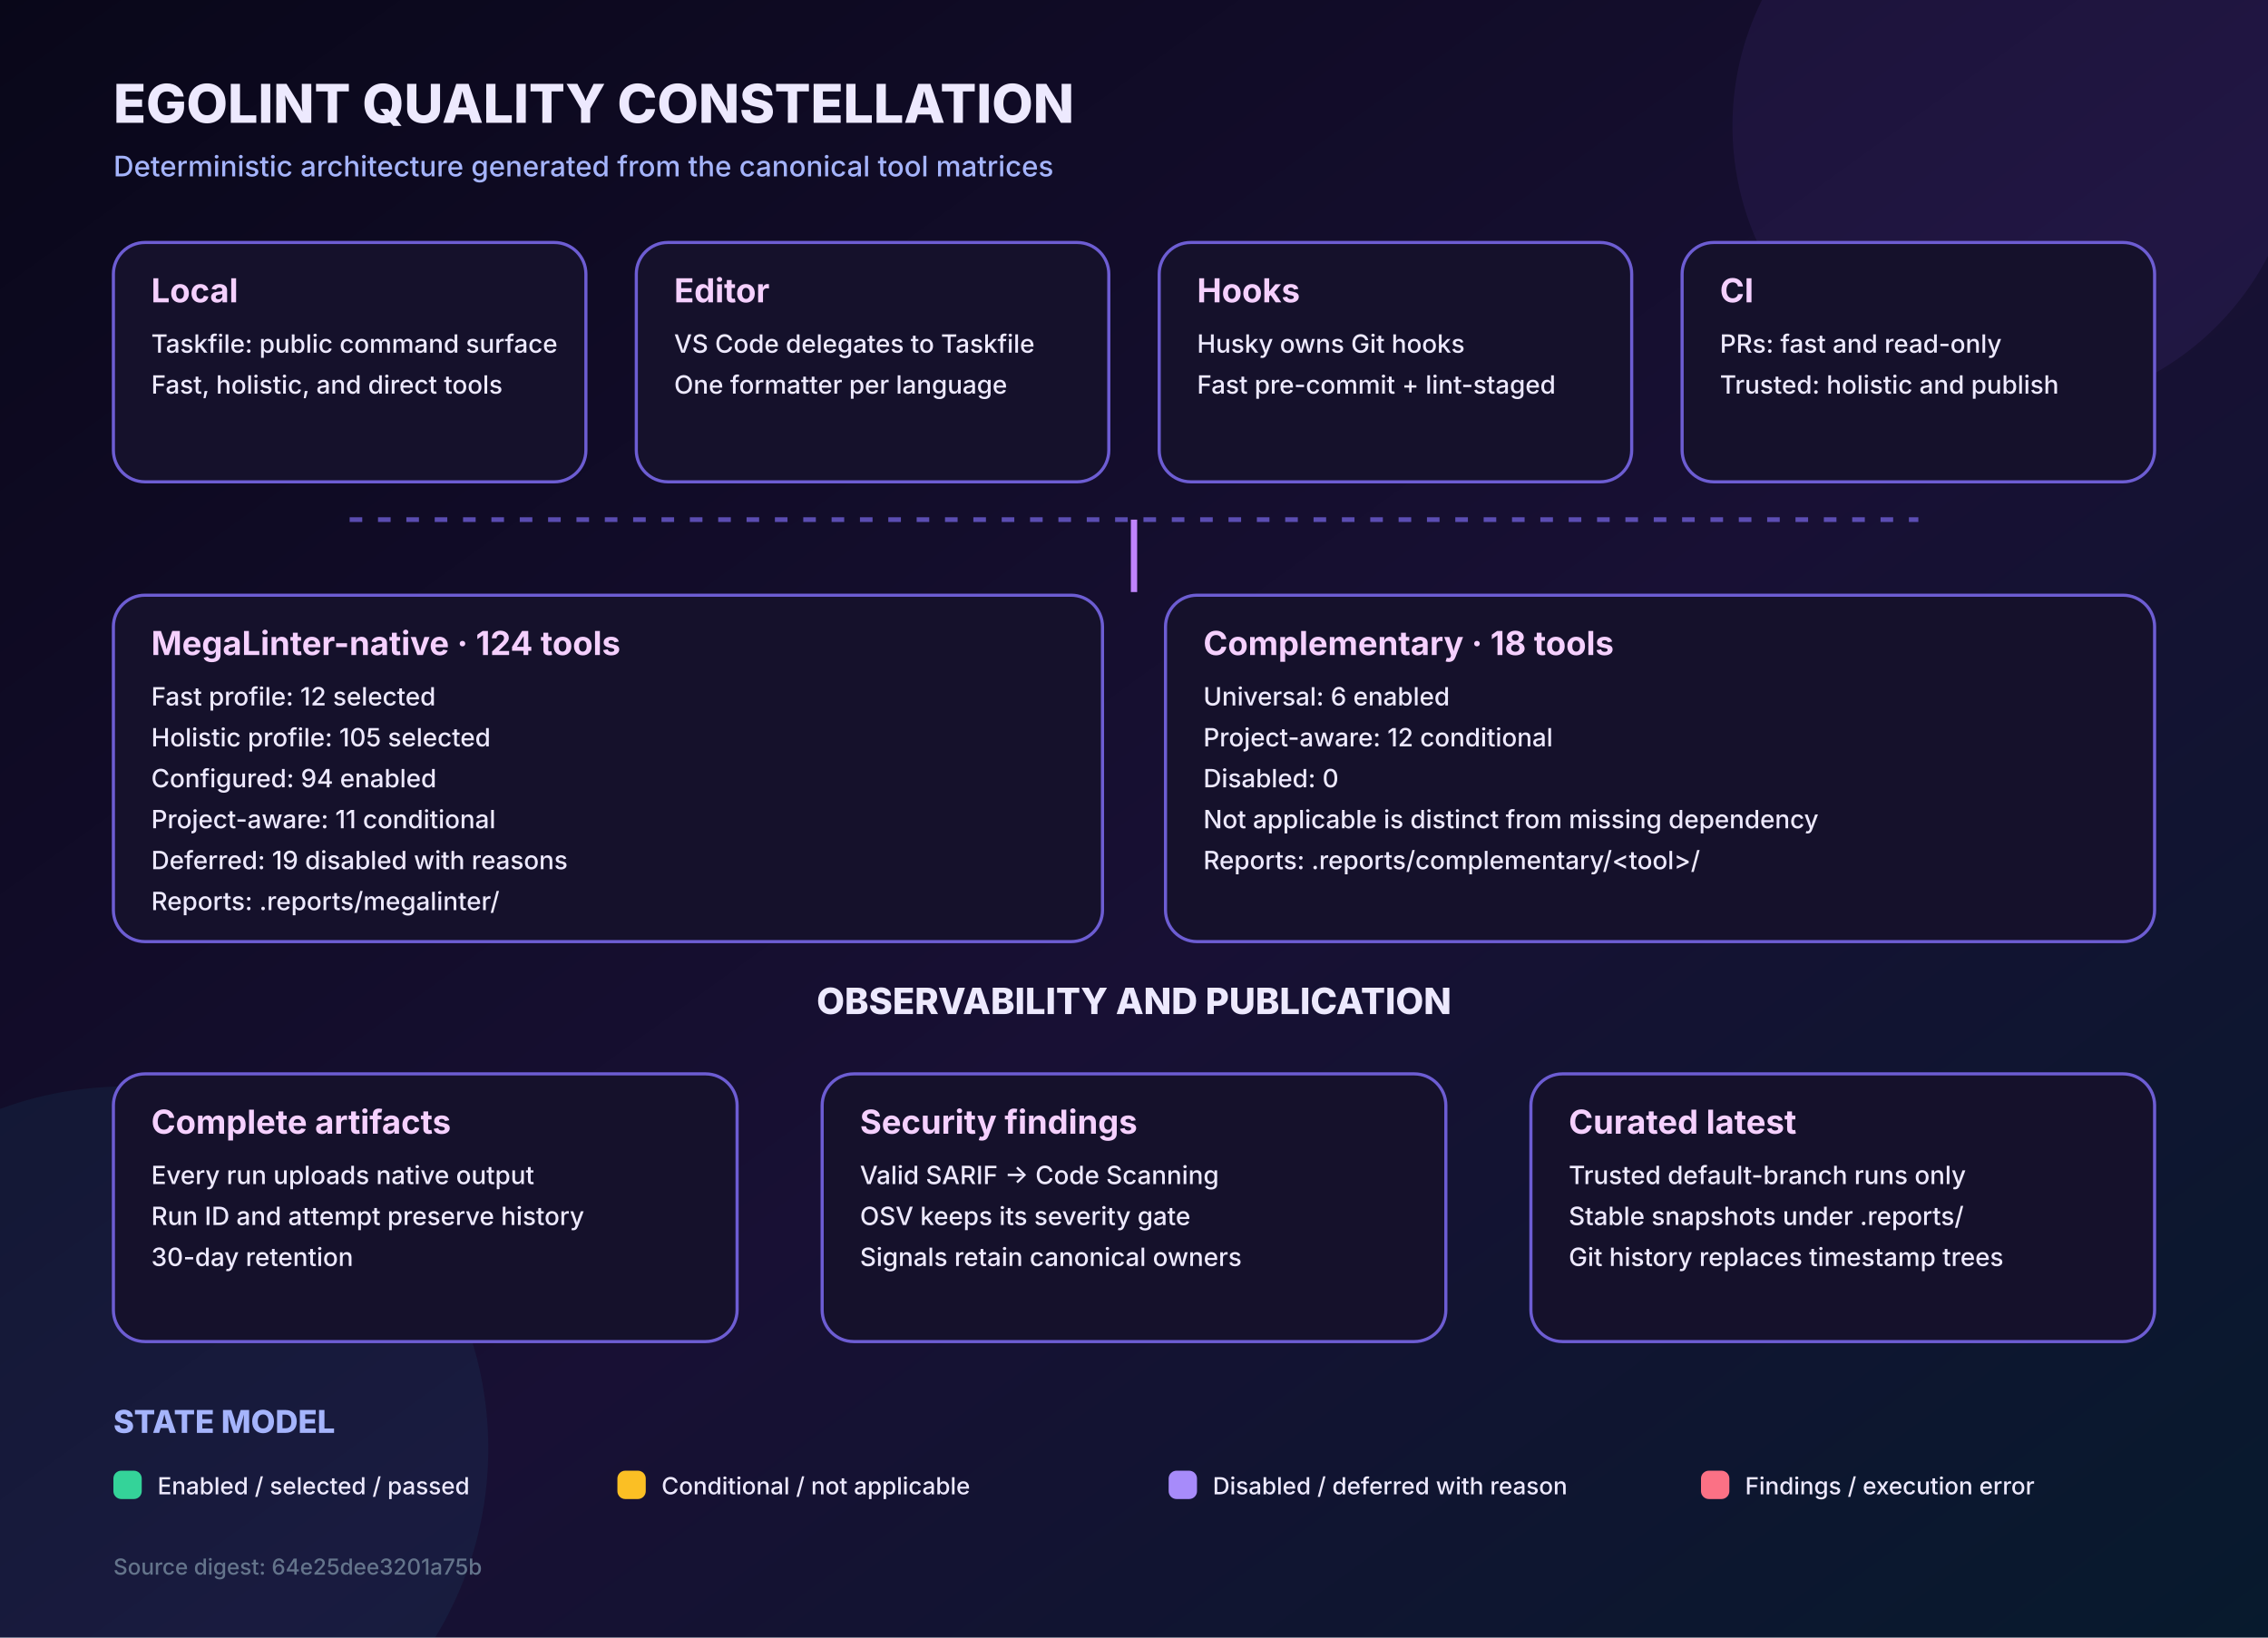
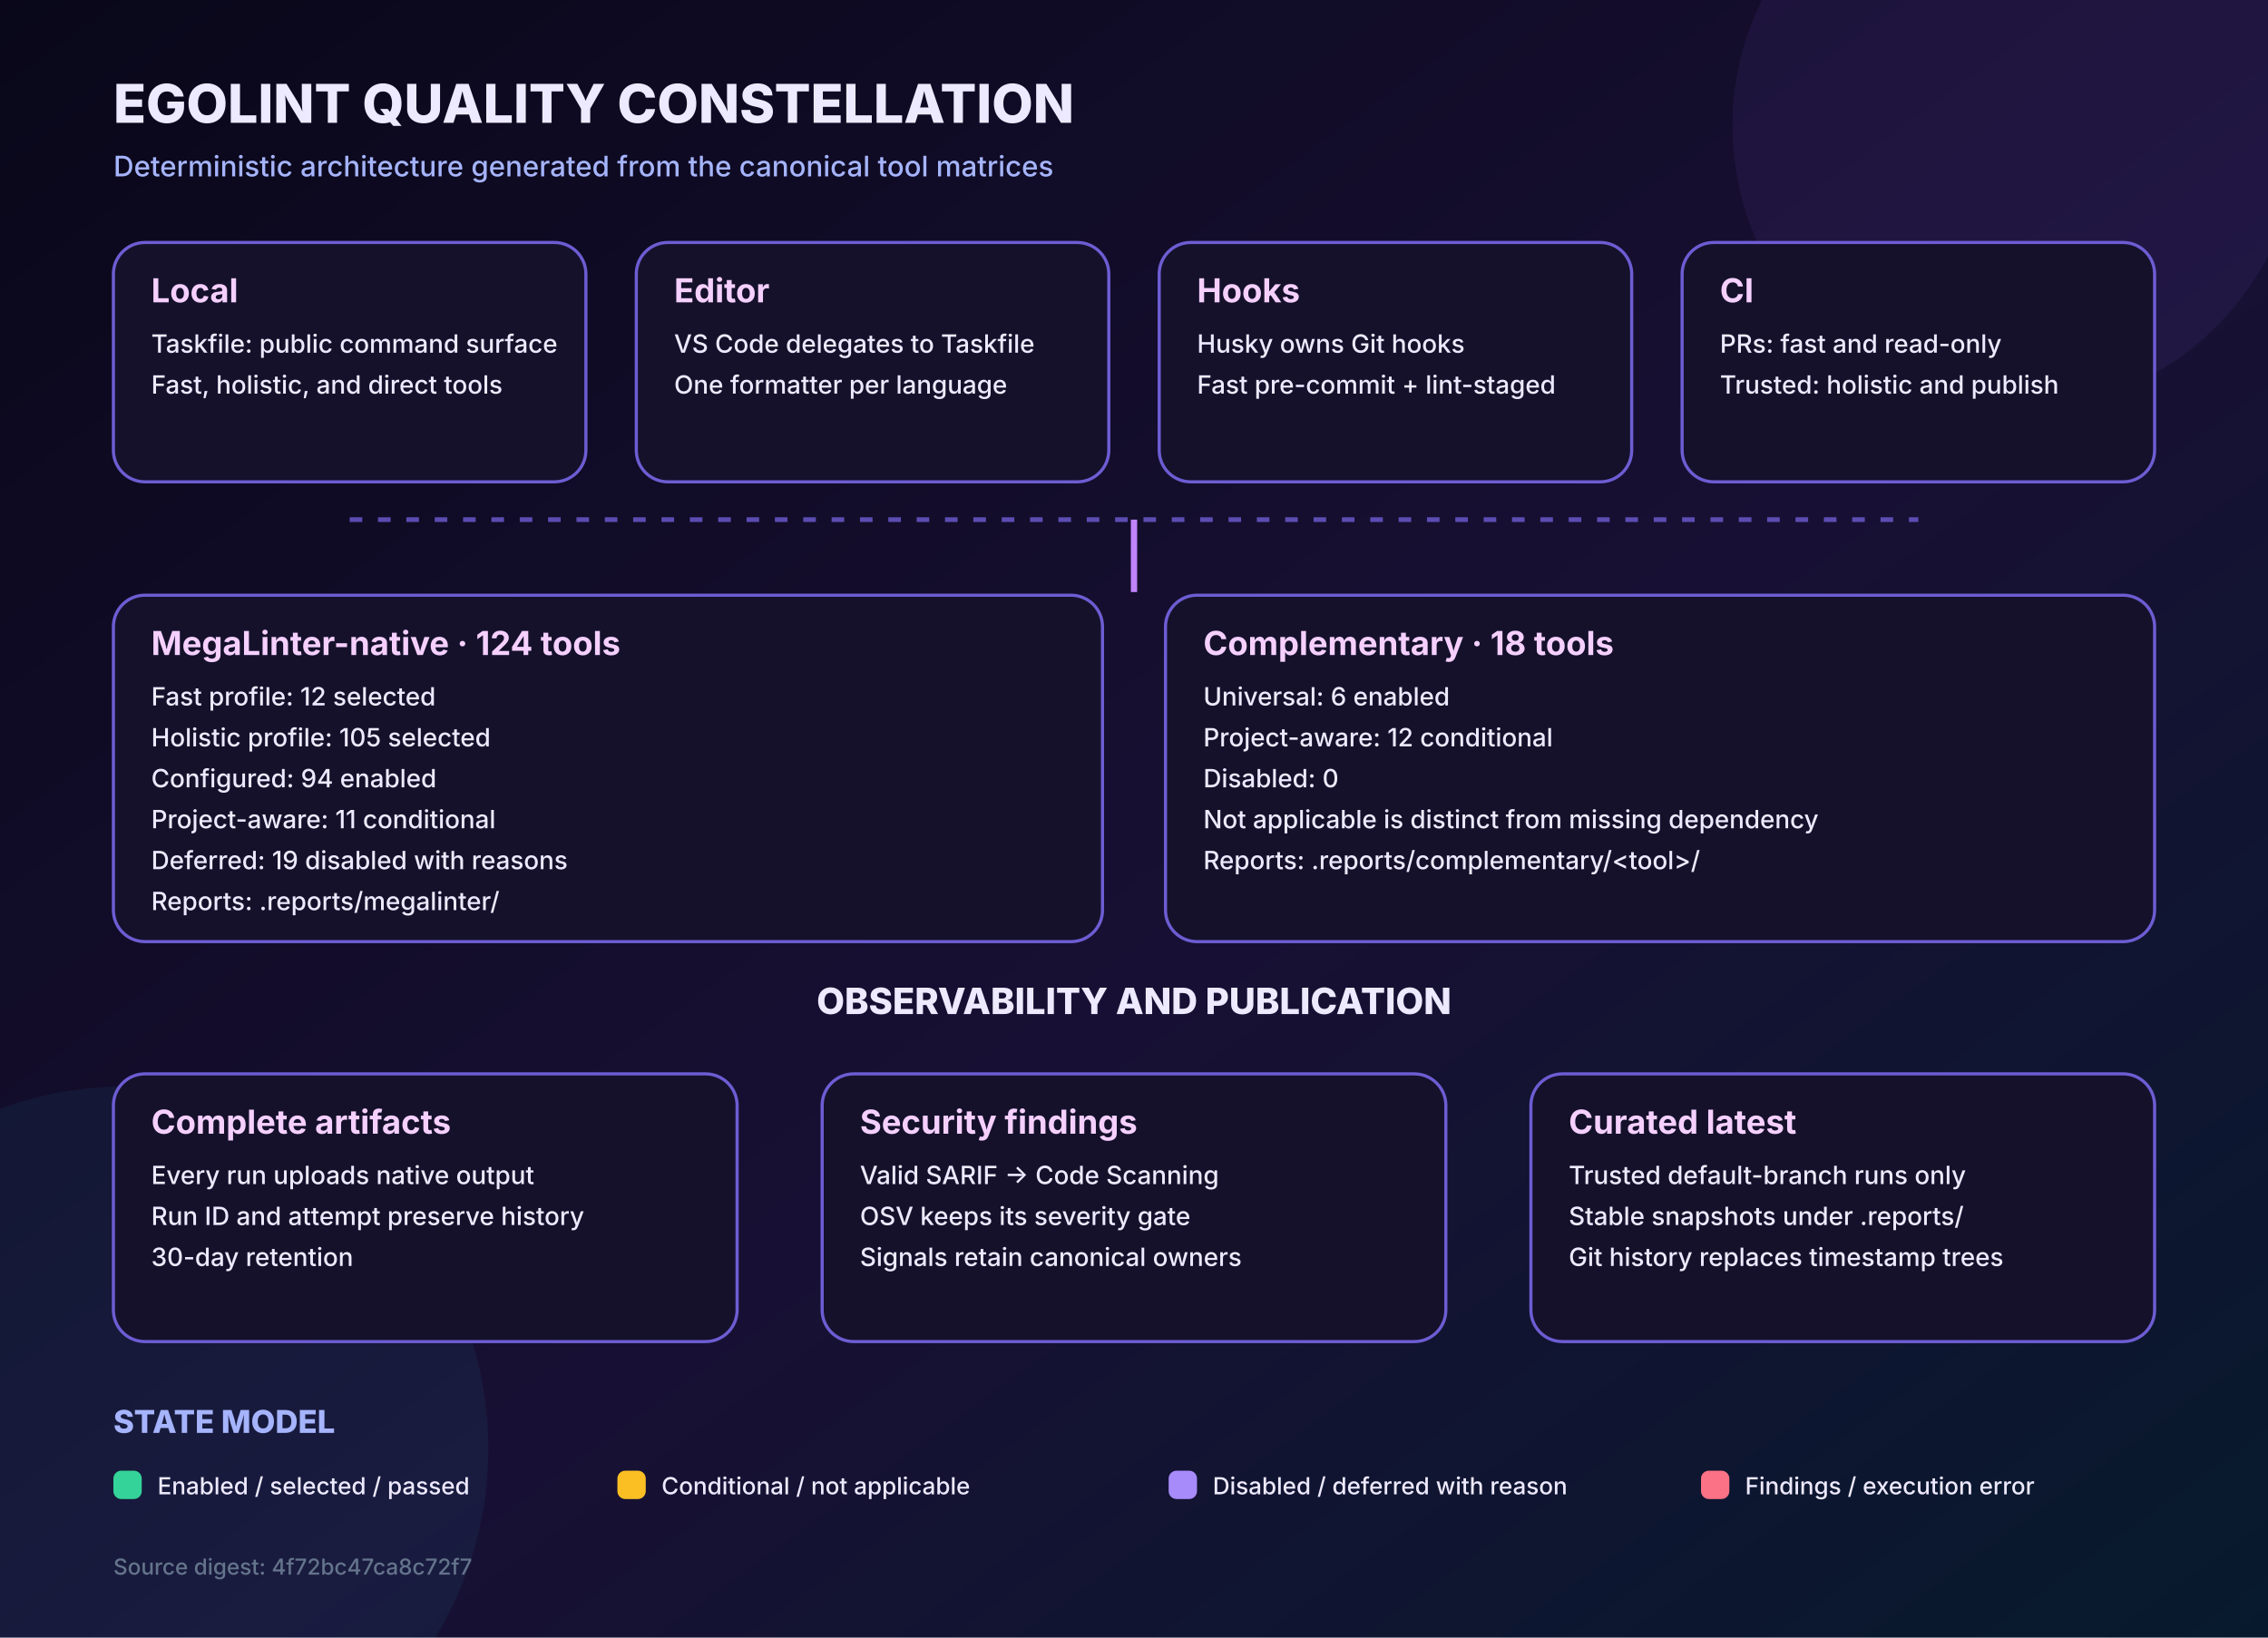
<svg xmlns="http://www.w3.org/2000/svg" width="1440" height="1040" viewBox="0 0 1440 1040" role="img" aria-labelledby="title description" font-family="Inter, ui-sans-serif, system-ui, sans-serif">
  <defs>
    <linearGradient id="background" x1="0" y1="0" x2="1" y2="1">
      <stop offset="0" stop-color="#090719" />
      <stop offset="0.55" stop-color="#181034" />
      <stop offset="1" stop-color="#071A2D" />
    </linearGradient>
    <filter id="glow" x="-40%" y="-40%" width="180%" height="180%">
      <feGaussianBlur stdDeviation="5" result="blur" />
      <feMerge>
        <feMergeNode in="blur" />
        <feMergeNode in="SourceGraphic" />
      </feMerge>
    </filter>
  </defs>
  <rect width="1440" height="1040" fill="url(#background)" />
  <circle cx="1280" cy="80" r="180" fill="#8B5CF6" opacity="0.08" />
  <circle cx="80" cy="920" r="230" fill="#22D3EE" opacity="0.06" />
  <text x="72" y="78" font-size="34" fill="#EDE9FE" font-weight="800" text-anchor="start">EGOLINT QUALITY CONSTELLATION</text>
  <text x="72" y="112" font-size="18" fill="#A5B4FC" font-weight="500" text-anchor="start">Deterministic architecture generated from the canonical tool matrices</text>
  <rect x="72" y="154" width="300" height="152" rx="20" fill="#15112B" stroke="#6D5DD3" stroke-width="2" />
  <text x="96" y="192" font-size="21" fill="#F5D0FE" font-weight="700" text-anchor="start">Local</text>
  <text x="96" y="224" font-size="16" fill="#EDE9FE" font-weight="500" text-anchor="start">Taskfile: public command surface</text>
  <text x="96" y="250" font-size="16" fill="#EDE9FE" font-weight="500" text-anchor="start">Fast, holistic, and direct tools</text>
  <rect x="404" y="154" width="300" height="152" rx="20" fill="#15112B" stroke="#6D5DD3" stroke-width="2" />
  <text x="428" y="192" font-size="21" fill="#F5D0FE" font-weight="700" text-anchor="start">Editor</text>
  <text x="428" y="224" font-size="16" fill="#EDE9FE" font-weight="500" text-anchor="start">VS Code delegates to Taskfile</text>
  <text x="428" y="250" font-size="16" fill="#EDE9FE" font-weight="500" text-anchor="start">One formatter per language</text>
  <rect x="736" y="154" width="300" height="152" rx="20" fill="#15112B" stroke="#6D5DD3" stroke-width="2" />
  <text x="760" y="192" font-size="21" fill="#F5D0FE" font-weight="700" text-anchor="start">Hooks</text>
  <text x="760" y="224" font-size="16" fill="#EDE9FE" font-weight="500" text-anchor="start">Husky owns Git hooks</text>
  <text x="760" y="250" font-size="16" fill="#EDE9FE" font-weight="500" text-anchor="start">Fast pre-commit + lint-staged</text>
  <rect x="1068" y="154" width="300" height="152" rx="20" fill="#15112B" stroke="#6D5DD3" stroke-width="2" />
  <text x="1092" y="192" font-size="21" fill="#F5D0FE" font-weight="700" text-anchor="start">CI</text>
  <text x="1092" y="224" font-size="16" fill="#EDE9FE" font-weight="500" text-anchor="start">PRs: fast and read-only</text>
  <text x="1092" y="250" font-size="16" fill="#EDE9FE" font-weight="500" text-anchor="start">Trusted: holistic and publish</text>
  <path d="M222 330 H1218" stroke="#6D5DD3" stroke-width="3" stroke-dasharray="8 10" opacity="0.8" />
  <path d="M720 330 V376" stroke="#C084FC" stroke-width="4" marker-end="none" />
  <rect x="72" y="378" width="628" height="220" rx="20" fill="#15112B" stroke="#6D5DD3" stroke-width="2" />
  <text x="96" y="416" font-size="21" fill="#F5D0FE" font-weight="700" text-anchor="start">MegaLinter-native · 124 tools</text>
  <text x="96" y="448" font-size="16" fill="#EDE9FE" font-weight="500" text-anchor="start">Fast profile: 12 selected</text>
  <text x="96" y="474" font-size="16" fill="#EDE9FE" font-weight="500" text-anchor="start">Holistic profile: 105 selected</text>
  <text x="96" y="500" font-size="16" fill="#EDE9FE" font-weight="500" text-anchor="start">Configured: 94 enabled</text>
  <text x="96" y="526" font-size="16" fill="#EDE9FE" font-weight="500" text-anchor="start">Project-aware: 11 conditional</text>
  <text x="96" y="552" font-size="16" fill="#EDE9FE" font-weight="500" text-anchor="start">Deferred: 19 disabled with reasons</text>
  <text x="96" y="578" font-size="16" fill="#EDE9FE" font-weight="500" text-anchor="start">Reports: .reports/megalinter/</text>
  <rect x="740" y="378" width="628" height="220" rx="20" fill="#15112B" stroke="#6D5DD3" stroke-width="2" />
  <text x="764" y="416" font-size="21" fill="#F5D0FE" font-weight="700" text-anchor="start">Complementary · 18 tools</text>
  <text x="764" y="448" font-size="16" fill="#EDE9FE" font-weight="500" text-anchor="start">Universal: 6 enabled</text>
  <text x="764" y="474" font-size="16" fill="#EDE9FE" font-weight="500" text-anchor="start">Project-aware: 12 conditional</text>
  <text x="764" y="500" font-size="16" fill="#EDE9FE" font-weight="500" text-anchor="start">Disabled: 0</text>
  <text x="764" y="526" font-size="16" fill="#EDE9FE" font-weight="500" text-anchor="start">Not applicable is distinct from missing dependency</text>
  <text x="764" y="552" font-size="16" fill="#EDE9FE" font-weight="500" text-anchor="start">Reports: .reports/complementary/&lt;tool&gt;/</text>
  <text x="720" y="644" font-size="23" fill="#EDE9FE" font-weight="800" text-anchor="middle">OBSERVABILITY AND PUBLICATION</text>
  <rect x="72" y="682" width="396" height="170" rx="20" fill="#15112B" stroke="#6D5DD3" stroke-width="2" />
  <text x="96" y="720" font-size="21" fill="#F5D0FE" font-weight="700" text-anchor="start">Complete artifacts</text>
  <text x="96" y="752" font-size="16" fill="#EDE9FE" font-weight="500" text-anchor="start">Every run uploads native output</text>
  <text x="96" y="778" font-size="16" fill="#EDE9FE" font-weight="500" text-anchor="start">Run ID and attempt preserve history</text>
  <text x="96" y="804" font-size="16" fill="#EDE9FE" font-weight="500" text-anchor="start">30-day retention</text>
  <rect x="522" y="682" width="396" height="170" rx="20" fill="#15112B" stroke="#6D5DD3" stroke-width="2" />
  <text x="546" y="720" font-size="21" fill="#F5D0FE" font-weight="700" text-anchor="start">Security findings</text>
  <text x="546" y="752" font-size="16" fill="#EDE9FE" font-weight="500" text-anchor="start">Valid SARIF → Code Scanning</text>
  <text x="546" y="778" font-size="16" fill="#EDE9FE" font-weight="500" text-anchor="start">OSV keeps its severity gate</text>
  <text x="546" y="804" font-size="16" fill="#EDE9FE" font-weight="500" text-anchor="start">Signals retain canonical owners</text>
  <rect x="972" y="682" width="396" height="170" rx="20" fill="#15112B" stroke="#6D5DD3" stroke-width="2" />
  <text x="996" y="720" font-size="21" fill="#F5D0FE" font-weight="700" text-anchor="start">Curated latest</text>
  <text x="996" y="752" font-size="16" fill="#EDE9FE" font-weight="500" text-anchor="start">Trusted default-branch runs only</text>
  <text x="996" y="778" font-size="16" fill="#EDE9FE" font-weight="500" text-anchor="start">Stable snapshots under .reports/</text>
  <text x="996" y="804" font-size="16" fill="#EDE9FE" font-weight="500" text-anchor="start">Git history replaces timestamp trees</text>
  <path d="M468 767 H522" stroke="#22D3EE" stroke-width="4" filter="url(#glow)" />
  <path d="M918 767 H972" stroke="#22D3EE" stroke-width="4" filter="url(#glow)" />
  <text x="72" y="910" font-size="20" fill="#A5B4FC" font-weight="800" text-anchor="start">STATE MODEL</text>
  <rect x="72" y="934" width="18" height="18" rx="5" fill="#34D399" />
  <text x="100" y="949" font-size="15" fill="#EDE9FE" font-weight="500" text-anchor="start">Enabled / selected / passed</text>
  <rect x="392" y="934" width="18" height="18" rx="5" fill="#FBBF24" />
  <text x="420" y="949" font-size="15" fill="#EDE9FE" font-weight="500" text-anchor="start">Conditional / not applicable</text>
  <rect x="742" y="934" width="18" height="18" rx="5" fill="#A78BFA" />
  <text x="770" y="949" font-size="15" fill="#EDE9FE" font-weight="500" text-anchor="start">Disabled / deferred with reason</text>
  <rect x="1080" y="934" width="18" height="18" rx="5" fill="#FB7185" />
  <text x="1108" y="949" font-size="15" fill="#EDE9FE" font-weight="500" text-anchor="start">Findings / execution error</text>
-   <text x="72" y="1000" font-size="14" fill="#64748B" font-weight="500" text-anchor="start">Source digest: 64e25dee3201a75b</text>
+   <text x="72" y="1000" font-size="14" fill="#64748B" font-weight="500" text-anchor="start">Source digest: 4f72bc47ca8c72f7</text>
</svg>
